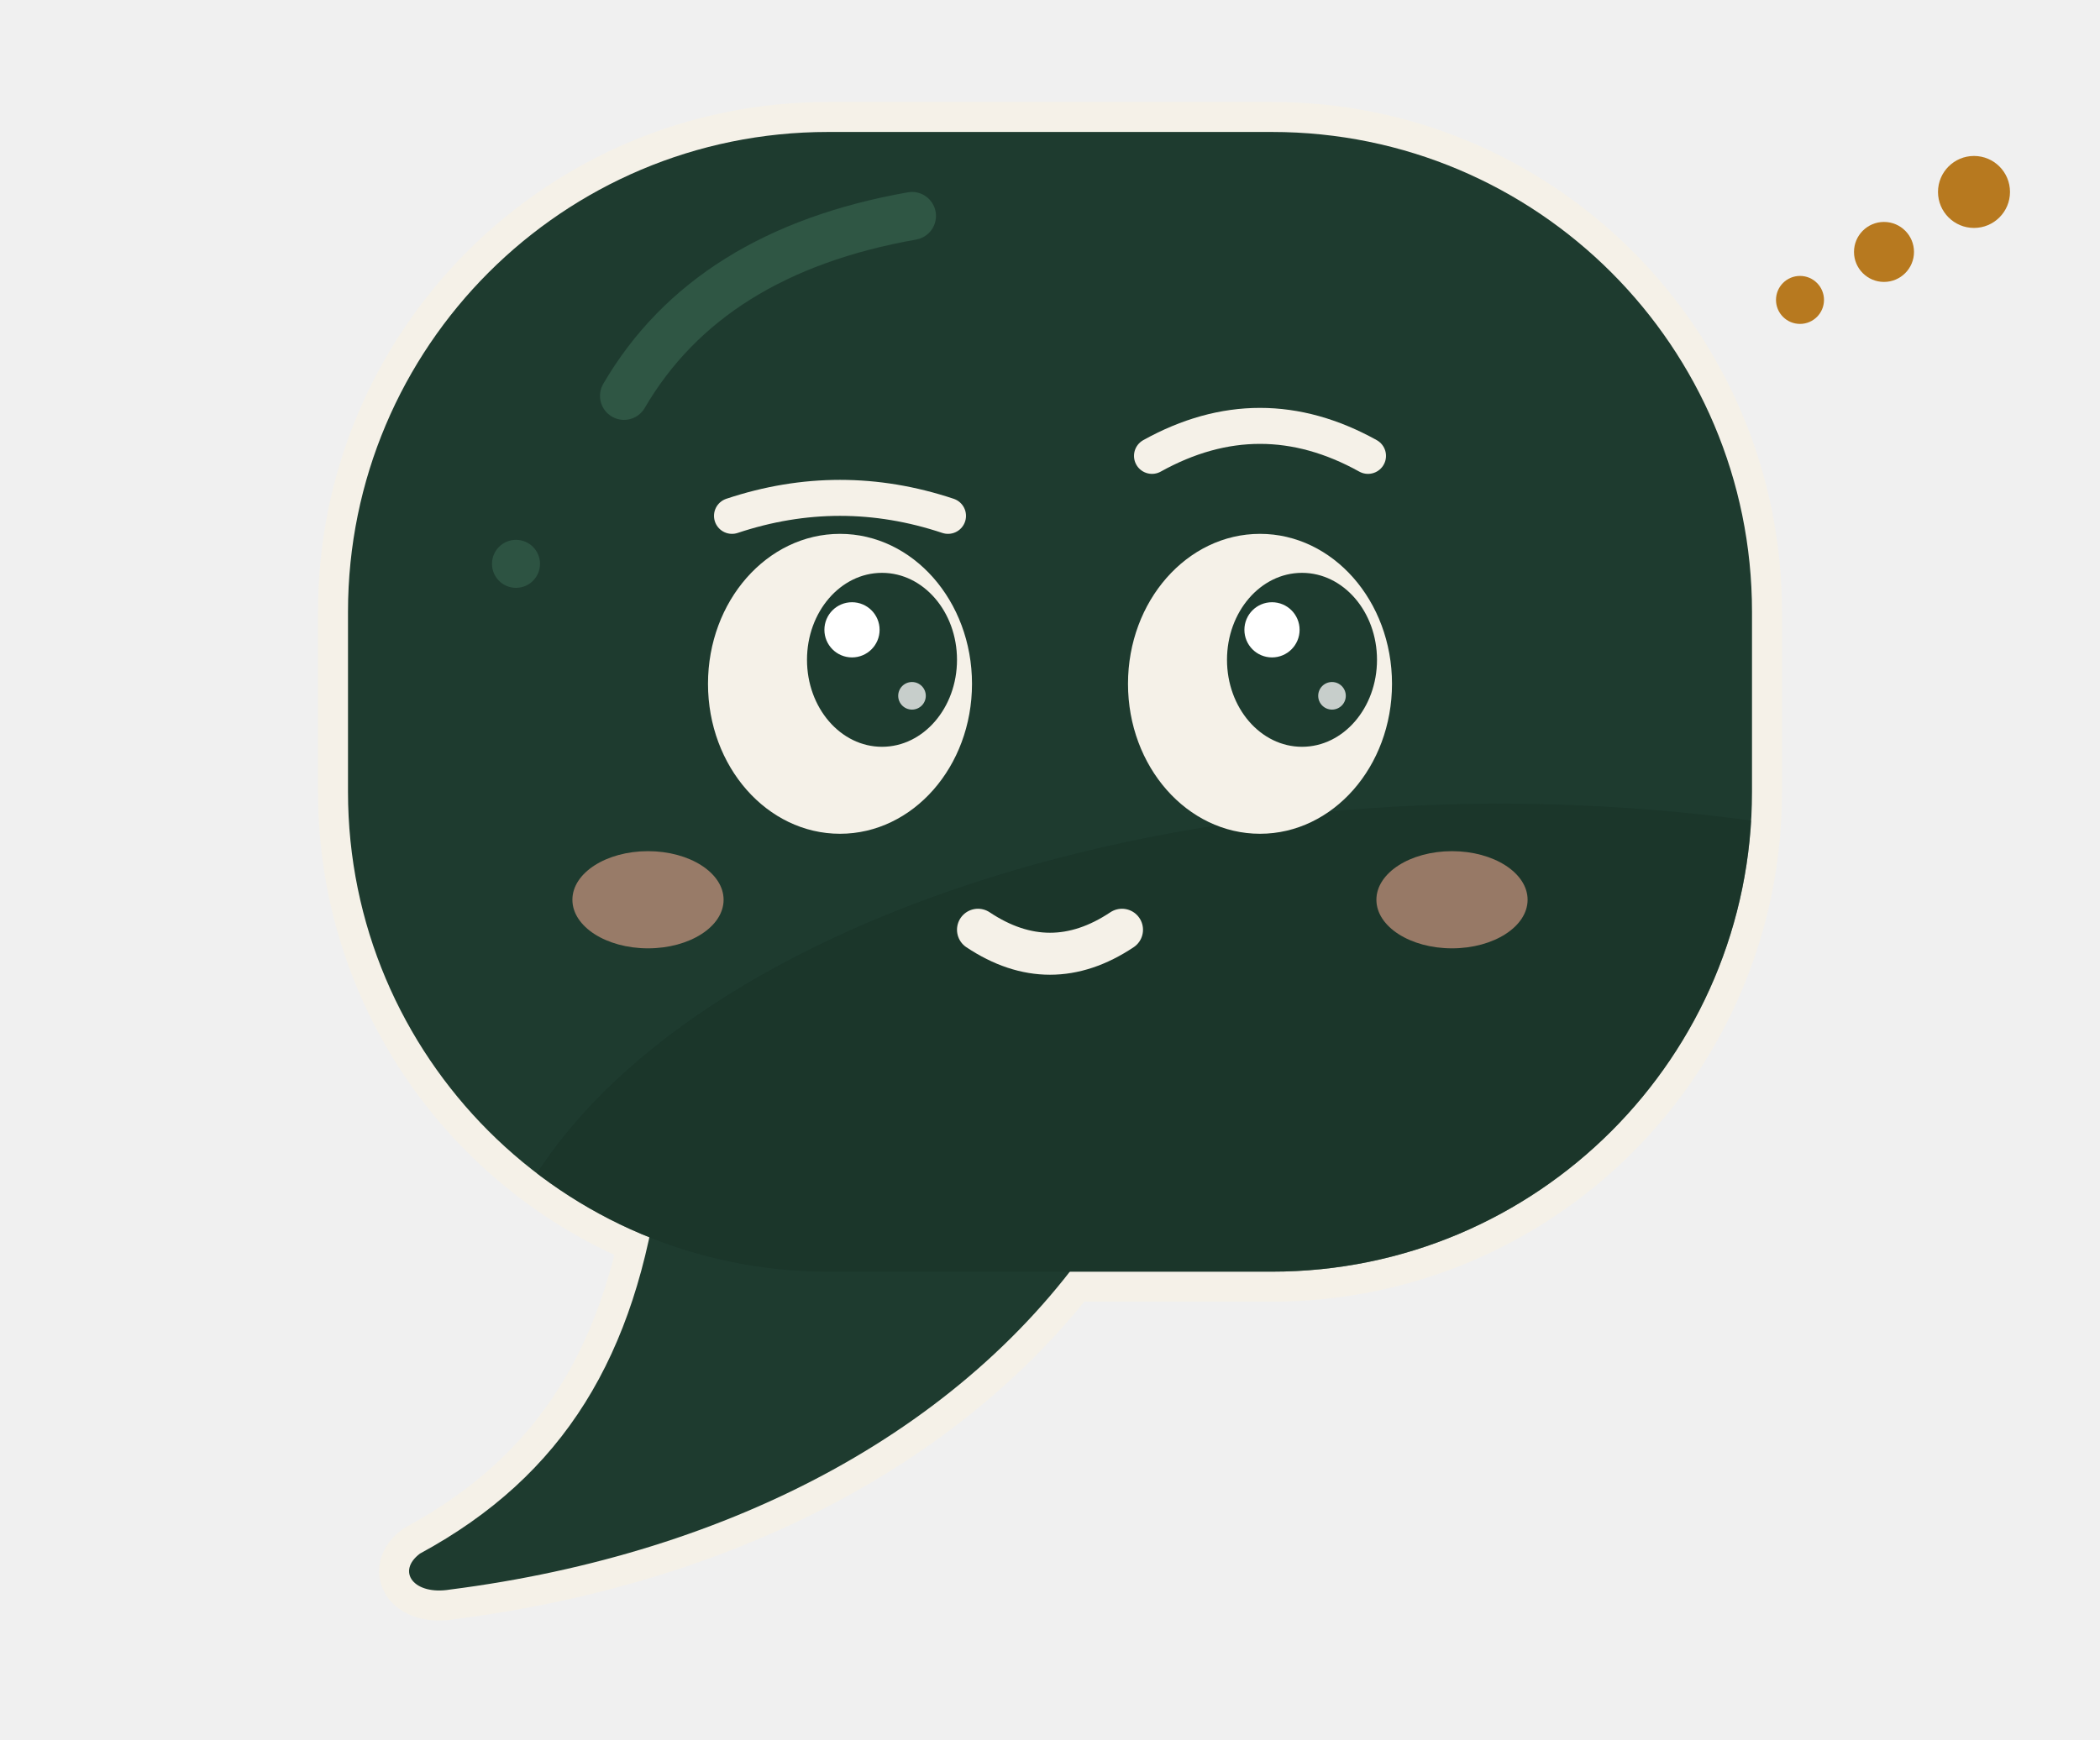
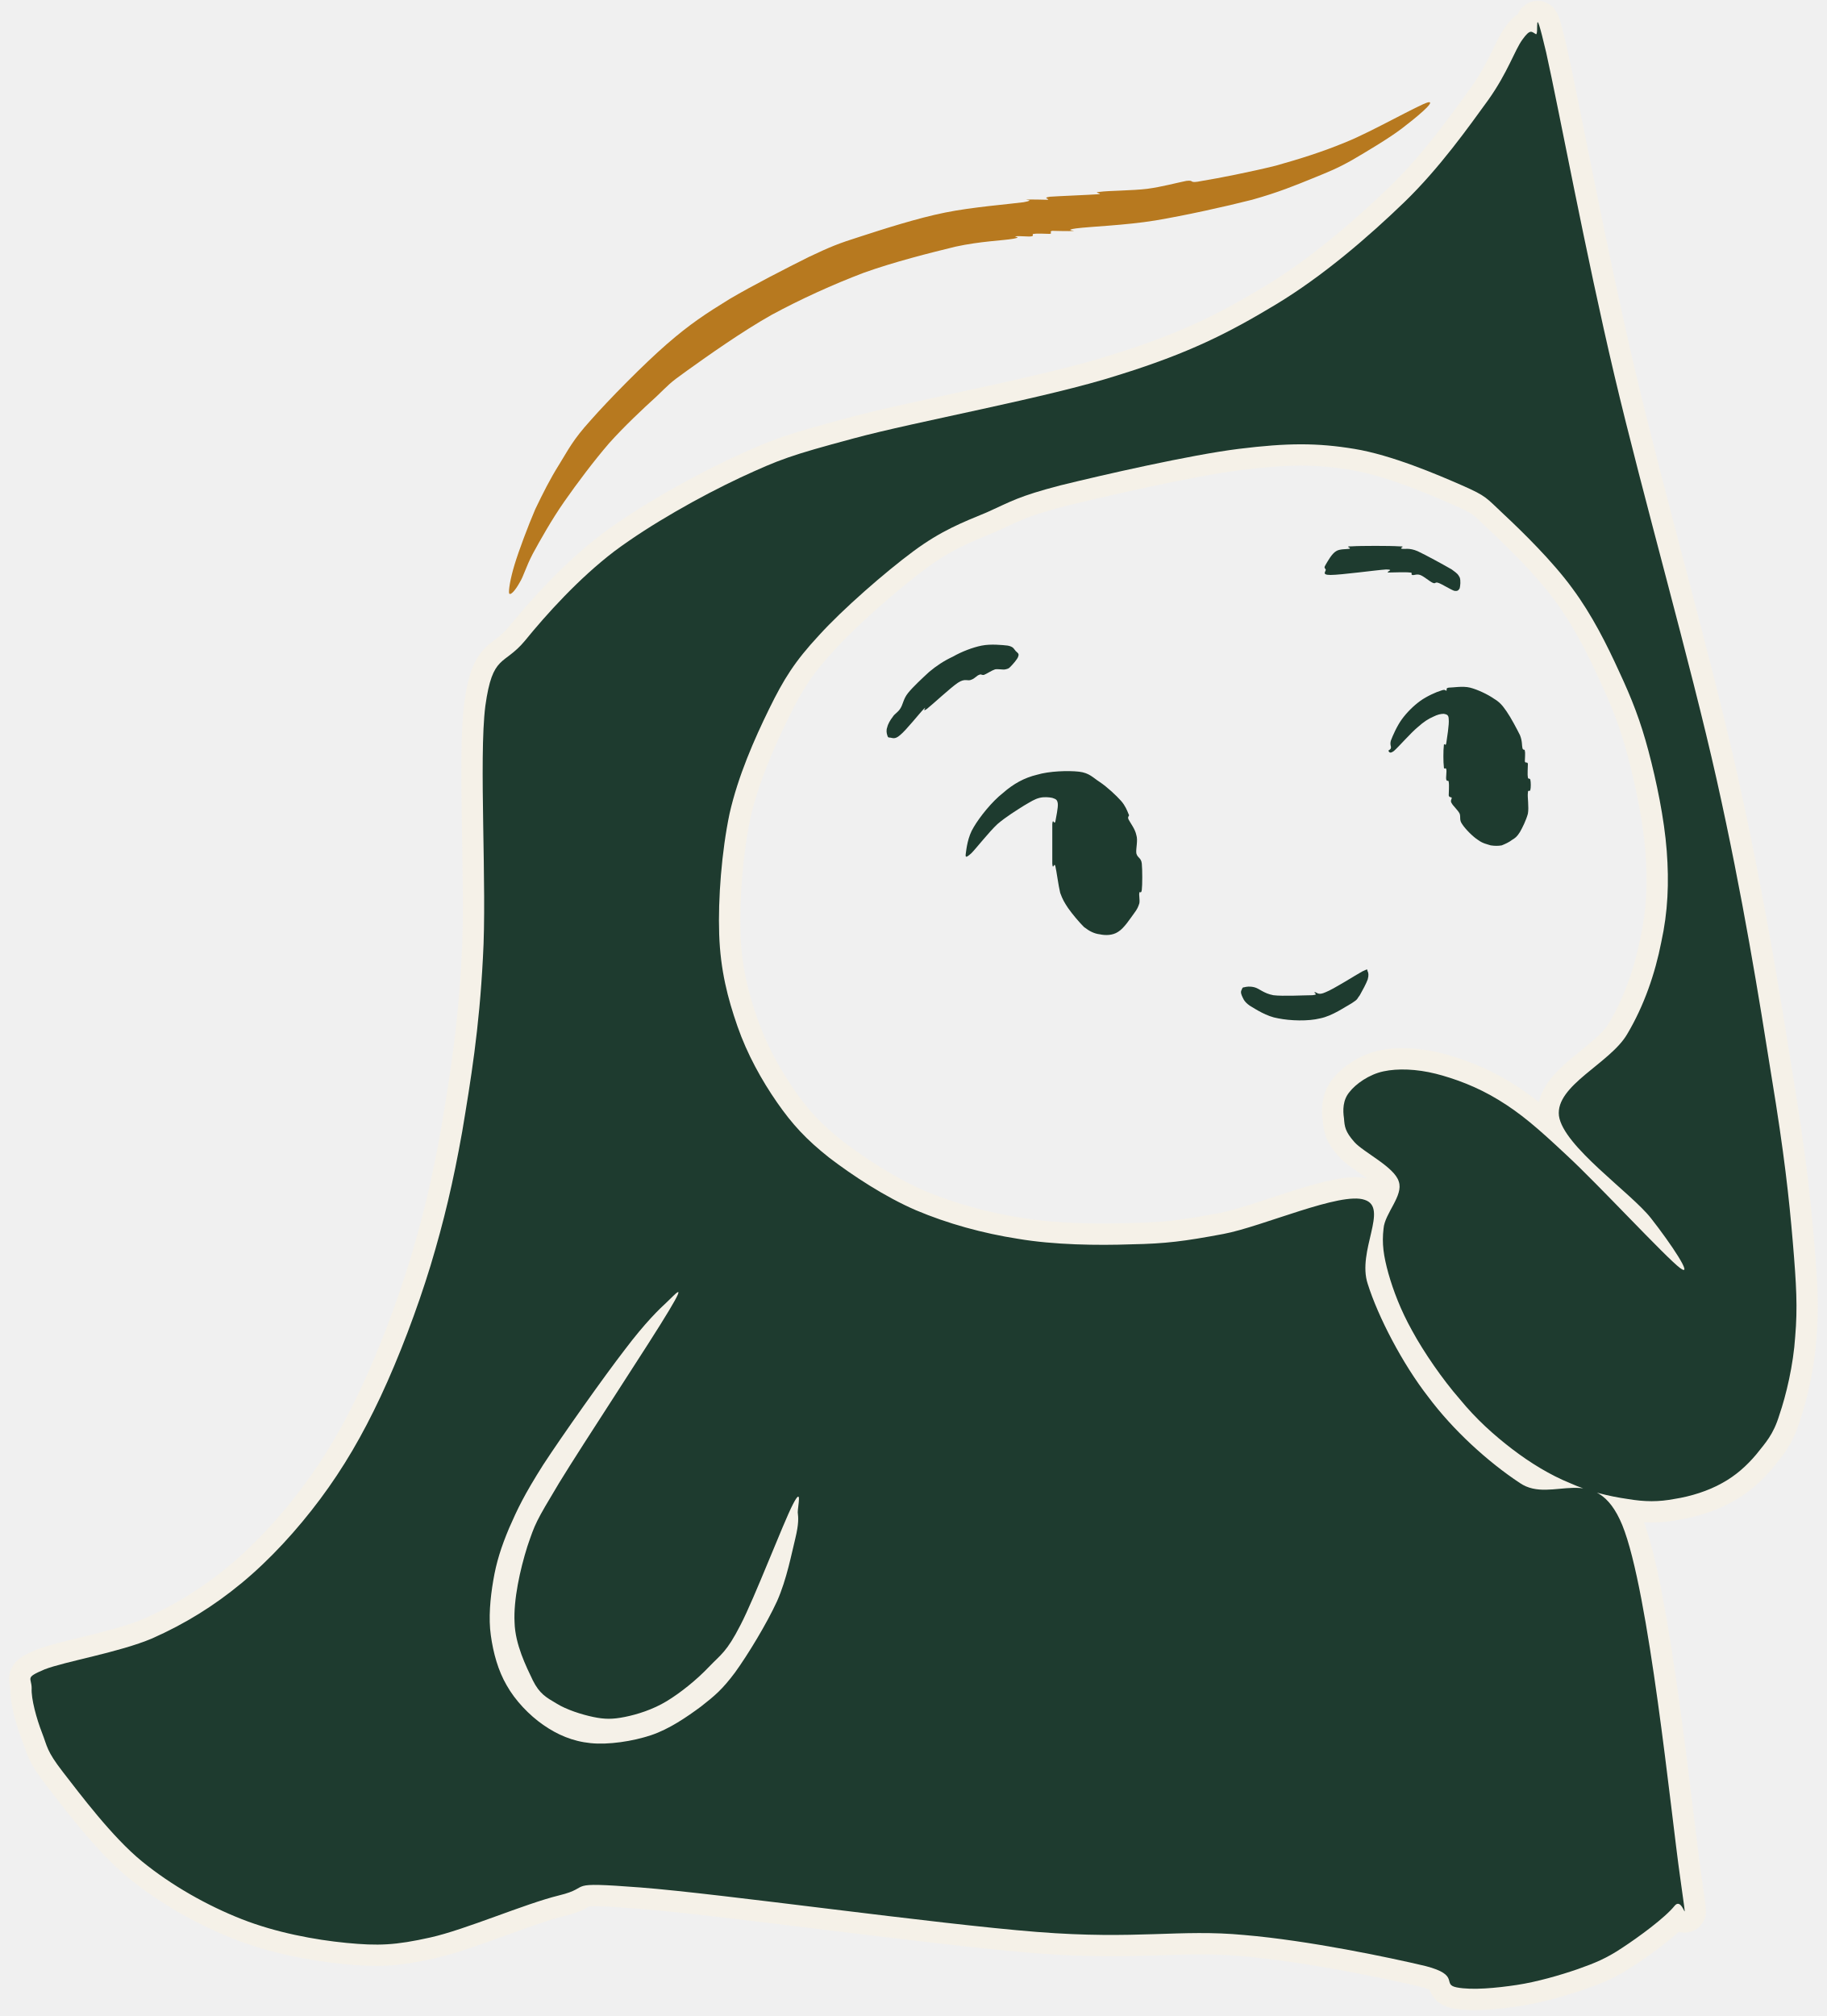
- <svg xmlns="http://www.w3.org/2000/svg" viewBox="0 0 350 290" role="img" aria-labelledby="t d">
-   <g>
-     <defs>
-       <clipPath id="c">
-         <rect x="58" y="22" width="234" height="190" rx="80" />
-       </clipPath>
-     </defs>
-     <path d="M110 196 C106 226 94 246 70 259 C66 262 69 266 75 265 C122 259 162 238 184 204 Z" fill="#F5F1E8" stroke="#F5F1E8" stroke-width="10" stroke-linejoin="round" />
-     <rect x="58" y="22" width="234" height="190" rx="80" fill="#F5F1E8" stroke="#F5F1E8" stroke-width="10" stroke-linejoin="round" />
-     <path d="M110 196 C106 226 94 246 70 259 C66 262 69 266 75 265 C122 259 162 238 184 204 Z" fill="#1E3B2F" />
-     <rect x="58" y="22" width="234" height="190" rx="80" fill="#1E3B2F" />
-     <g clip-path="url(#c)">
-       <ellipse cx="250" cy="226" rx="170" ry="92" fill="#173126" opacity=".55" />
-     </g>
-     <path d="M104 66 Q118 42 152 36" fill="none" stroke="#3C6B55" stroke-width="8" stroke-linecap="round" opacity=".55" />
-     <circle cx="86" cy="94" r="4" fill="#3C6B55" opacity=".5" />
-     <g fill="#F5F1E8">
-       <ellipse cx="140" cy="114" rx="22" ry="25" />
-       <ellipse cx="210" cy="114" rx="22" ry="25" />
-     </g>
-     <g fill="#1E3B2F">
-       <ellipse cx="147" cy="110" rx="12.5" ry="14.5" />
-       <ellipse cx="217" cy="110" rx="12.5" ry="14.5" />
-     </g>
-     <g fill="#FFFFFF">
-       <circle cx="142" cy="105" r="4.6" />
-       <circle cx="212" cy="105" r="4.6" />
-       <circle cx="152" cy="116" r="2.3" opacity=".75" />
-       <circle cx="222" cy="116" r="2.3" opacity=".75" />
-     </g>
-     <g fill="none" stroke="#F5F1E8" stroke-width="6" stroke-linecap="round">
-       <path d="M122 86 Q140 80 158 86" />
-       <path d="M192 76 Q210 66 228 76" />
-     </g>
-     <g fill="#E9A58D" opacity="0.6">
-       <ellipse cx="108" cy="150" rx="12.6" ry="8.1" />
-       <ellipse cx="242" cy="150" rx="12.6" ry="8.1" />
-     </g>
-     <path d="M163 155 Q175 163 187 155" fill="none" stroke="#F5F1E8" stroke-width="7" stroke-linecap="round" />
-     <g fill="#B7791F">
-       <circle cx="300" cy="50" r="4" />
-       <circle cx="314" cy="42" r="5" />
-       <circle cx="329" cy="32" r="6" />
-     </g>
-   </g>
+ <svg xmlns="http://www.w3.org/2000/svg" viewBox="0 0 300 331" role="img" aria-labelledby="t d">
+   <path fill="#F5F1E8" stroke="#F5F1E8" stroke-width="7" stroke-linejoin="round" d="M252.2 5.6C251.5 5.2 251.3 4.7 250.0 6.5C248.7 8.3 247.6 11.9 244.4 16.4C241.2 20.8 236.4 27.6 230.6 33.2C224.8 38.8 217.3 45.3 209.5 50.0C201.7 54.7 195.2 58.0 183.6 61.6C172.1 65.3 150.4 69.2 140.1 72.0C129.7 74.8 128.1 75.4 121.6 78.4C115.0 81.5 106.8 86.1 100.9 90.5C95.0 95.0 89.7 100.9 86.2 105.2C82.7 109.4 80.9 107.3 79.7 115.9C78.6 124.6 80.0 145.7 79.3 157.3C78.7 169.0 77.3 177.4 75.9 185.8C74.4 194.2 72.9 200.5 70.7 207.8C68.5 215.0 65.5 222.9 62.5 229.3C59.5 235.7 56.4 241.0 52.6 246.1C48.8 251.2 44.3 256.1 39.7 259.9C35.1 263.7 30.4 266.6 25.0 269.0C19.6 271.3 10.6 272.8 7.3 274.1C4.0 275.5 5.2 275.4 5.2 277.2C5.1 278.9 6.0 282.2 6.9 284.5C7.8 286.8 7.6 287.4 10.3 290.9C13.1 294.5 18.4 301.6 23.3 305.6C28.2 309.6 34.1 312.9 39.7 315.1C45.3 317.3 51.7 318.5 56.9 319.0C62.1 319.5 64.9 319.4 70.7 318.1C76.5 316.8 86.1 312.6 91.8 311.2C97.6 309.8 92.1 308.9 105.2 309.9C118.2 310.9 153.7 315.9 170.3 317.2C186.8 318.5 193.7 316.7 204.3 317.7C214.9 318.6 228.2 321.4 234.1 322.8C239.9 324.3 236.7 325.8 239.2 326.3C241.7 326.8 245.8 326.4 249.1 325.9C252.4 325.4 256.2 324.3 259.1 323.3C261.9 322.3 263.7 321.6 266.4 319.8C269.0 318.1 273.4 314.9 275.0 312.9C276.6 311.0 277.3 318.6 275.9 308.2C274.4 297.8 270.8 261.2 266.4 250.4C262.0 239.7 254.9 247.1 249.6 243.5C244.3 240.0 238.6 234.8 234.5 229.3C230.3 223.9 226.3 216.2 224.6 210.8C222.8 205.4 228.1 198.3 224.1 197.0C220.2 195.6 207.3 201.4 200.9 202.6C194.5 203.8 191.4 204.2 185.8 204.3C180.2 204.5 173.1 204.4 167.2 203.4C161.4 202.5 155.6 200.9 150.4 198.7C145.3 196.5 140.0 193.0 136.2 190.1C132.4 187.1 130.1 184.6 127.6 181.0C125.1 177.4 122.7 173.1 121.1 168.5C119.5 163.9 118.3 159.3 118.1 153.4C117.9 147.6 118.5 139.8 119.8 133.6C121.2 127.4 123.9 121.3 126.3 116.4C128.7 111.5 130.5 108.6 134.5 104.3C138.4 100.0 145.4 93.9 150.0 90.5C154.6 87.1 158.0 85.8 162.1 84.1C166.1 82.3 167.2 81.5 174.1 79.7C181.0 78.0 195.4 74.7 203.4 73.7C211.5 72.7 216.3 72.7 222.4 73.7C228.5 74.7 236.0 77.9 240.1 79.7C244.2 81.5 244.0 81.7 247.0 84.5C250.0 87.3 255.0 92.2 258.2 96.6C261.4 100.9 263.9 105.9 265.9 110.3C268.0 114.8 269.4 118.4 270.7 123.3C272.0 128.2 273.3 134.4 273.7 139.7C274.1 144.9 273.9 149.7 272.8 154.7C271.8 159.8 270.0 165.1 267.2 169.8C264.4 174.6 255.4 178.2 256.0 183.2C256.7 188.2 267.8 195.8 271.1 200.0C274.4 204.2 278.2 209.9 275.9 208.2C273.6 206.5 262.3 194.3 257.3 189.7C252.4 185.1 249.7 182.8 246.1 180.6C242.5 178.4 238.9 177.1 235.8 176.3C232.6 175.5 229.5 175.4 227.2 175.9C224.8 176.4 222.6 178.0 221.6 179.3C220.5 180.6 220.5 182.3 220.7 183.6C220.8 185.0 220.9 185.8 222.4 187.5C223.9 189.2 229.0 191.6 229.7 194.0C230.5 196.3 227.4 199.2 227.2 201.7C226.9 204.2 227.2 206.2 228.0 209.1C228.8 211.9 230.0 215.1 231.9 218.5C233.8 222.0 236.9 226.5 239.7 229.7C242.4 233.0 245.3 235.6 248.3 237.9C251.3 240.2 254.6 242.2 257.8 243.5C260.9 244.9 264.4 245.7 267.2 246.1C270.1 246.6 272.4 246.6 275.0 246.1C277.6 245.7 280.5 244.8 282.8 243.5C285.0 242.3 286.8 240.7 288.4 238.8C289.9 236.9 291.2 235.6 292.2 232.3C293.3 229.1 294.5 224.1 294.8 219.4C295.2 214.7 295.0 211.0 294.4 203.9C293.8 196.8 293.0 189.4 290.9 176.7C288.9 164.1 286.2 147.2 281.9 128.0C277.6 108.8 269.8 81.5 265.1 61.6C260.4 41.7 256.0 18.0 253.9 8.6C251.7 -0.7 252.8 6.0 252.2 5.6Z" />
+   <path fill="#1E3B2F" d="M252.2 5.6C251.5 5.2 251.3 4.7 250.0 6.5C248.7 8.3 247.6 11.9 244.4 16.4C241.2 20.8 236.4 27.6 230.6 33.2C224.8 38.8 217.3 45.3 209.5 50.0C201.7 54.7 195.2 58.0 183.6 61.6C172.1 65.3 150.4 69.2 140.1 72.0C129.7 74.8 128.1 75.4 121.6 78.4C115.0 81.5 106.8 86.1 100.9 90.5C95.0 95.0 89.7 100.9 86.2 105.2C82.7 109.4 80.9 107.3 79.7 115.9C78.6 124.6 80.0 145.7 79.3 157.3C78.7 169.0 77.3 177.4 75.9 185.8C74.4 194.2 72.9 200.5 70.7 207.8C68.5 215.0 65.5 222.9 62.5 229.3C59.5 235.7 56.4 241.0 52.6 246.1C48.8 251.2 44.3 256.1 39.7 259.9C35.1 263.7 30.4 266.6 25.0 269.0C19.6 271.3 10.6 272.8 7.3 274.1C4.0 275.5 5.2 275.4 5.2 277.2C5.1 278.9 6.0 282.2 6.9 284.5C7.8 286.8 7.6 287.4 10.3 290.9C13.1 294.5 18.4 301.6 23.3 305.6C28.2 309.6 34.1 312.9 39.7 315.1C45.3 317.3 51.7 318.5 56.9 319.0C62.1 319.5 64.9 319.4 70.7 318.1C76.5 316.8 86.1 312.6 91.8 311.2C97.6 309.8 92.1 308.9 105.2 309.9C118.2 310.9 153.7 315.9 170.3 317.2C186.8 318.5 193.7 316.7 204.3 317.7C214.9 318.6 228.2 321.4 234.1 322.8C239.9 324.3 236.7 325.8 239.2 326.3C241.7 326.8 245.8 326.4 249.1 325.9C252.4 325.4 256.2 324.3 259.1 323.3C261.9 322.3 263.7 321.6 266.4 319.8C269.0 318.1 273.4 314.9 275.0 312.9C276.6 311.0 277.3 318.6 275.9 308.2C274.4 297.8 270.8 261.2 266.4 250.4C262.0 239.7 254.9 247.1 249.6 243.5C244.3 240.0 238.6 234.8 234.5 229.3C230.3 223.9 226.3 216.2 224.6 210.8C222.8 205.4 228.1 198.3 224.1 197.0C220.2 195.6 207.3 201.4 200.9 202.6C194.5 203.8 191.4 204.2 185.8 204.3C180.2 204.5 173.1 204.4 167.2 203.4C161.4 202.5 155.6 200.9 150.4 198.7C145.3 196.5 140.0 193.0 136.2 190.1C132.4 187.1 130.1 184.6 127.6 181.0C125.1 177.4 122.7 173.1 121.1 168.5C119.5 163.9 118.3 159.3 118.1 153.4C117.9 147.6 118.5 139.8 119.8 133.6C121.2 127.4 123.9 121.3 126.3 116.4C128.7 111.5 130.5 108.6 134.5 104.3C138.4 100.0 145.4 93.9 150.0 90.5C154.6 87.1 158.0 85.8 162.1 84.1C166.1 82.3 167.2 81.5 174.1 79.7C181.0 78.0 195.4 74.7 203.4 73.7C211.5 72.7 216.3 72.7 222.4 73.7C228.5 74.7 236.0 77.9 240.1 79.7C244.2 81.5 244.0 81.7 247.0 84.5C250.0 87.3 255.0 92.2 258.2 96.6C261.4 100.9 263.9 105.9 265.9 110.3C268.0 114.8 269.4 118.4 270.7 123.3C272.0 128.2 273.3 134.4 273.7 139.7C274.1 144.9 273.9 149.7 272.8 154.7C271.8 159.8 270.0 165.1 267.2 169.8C264.4 174.6 255.4 178.2 256.0 183.2C256.7 188.2 267.8 195.8 271.1 200.0C274.4 204.2 278.2 209.9 275.9 208.2C273.6 206.5 262.3 194.3 257.3 189.7C252.4 185.1 249.7 182.8 246.1 180.6C242.5 178.4 238.9 177.1 235.8 176.3C232.6 175.5 229.5 175.4 227.2 175.9C224.8 176.4 222.6 178.0 221.6 179.3C220.5 180.6 220.5 182.3 220.7 183.6C220.8 185.0 220.9 185.8 222.4 187.5C223.9 189.2 229.0 191.6 229.7 194.0C230.5 196.3 227.4 199.2 227.2 201.7C226.9 204.2 227.2 206.2 228.0 209.1C228.8 211.9 230.0 215.1 231.9 218.5C233.8 222.0 236.9 226.5 239.7 229.7C242.4 233.0 245.3 235.6 248.3 237.9C251.3 240.2 254.6 242.2 257.8 243.5C260.9 244.9 264.4 245.7 267.2 246.1C270.1 246.6 272.4 246.6 275.0 246.1C277.6 245.7 280.5 244.8 282.8 243.5C285.0 242.3 286.8 240.7 288.4 238.8C289.9 236.9 291.2 235.6 292.2 232.3C293.3 229.1 294.5 224.1 294.8 219.4C295.2 214.7 295.0 211.0 294.4 203.9C293.8 196.8 293.0 189.4 290.9 176.7C288.9 164.1 286.2 147.2 281.9 128.0C277.6 108.8 269.8 81.5 265.1 61.6C260.4 41.7 256.0 18.0 253.9 8.6C251.7 -0.7 252.8 6.0 252.2 5.6Z" />
+   <path fill="#F5F1E8" d="M109.5 213.8C110.7 212.7 112.9 210.1 109.9 215.1C107.0 220.0 95.7 237.1 91.8 243.5C87.9 250.0 87.9 250.1 86.6 253.9C85.4 257.7 84.3 262.7 84.5 266.4C84.6 270.0 86.4 273.6 87.5 275.9C88.6 278.1 89.7 278.7 91.4 279.7C93.0 280.7 95.5 281.5 97.4 281.9C99.3 282.3 100.6 282.3 102.6 281.9C104.6 281.5 107.2 280.7 109.5 279.3C111.8 277.9 114.4 275.8 116.4 273.7C118.4 271.6 119.3 271.3 121.6 266.8C123.9 262.4 128.6 250.1 130.2 247.0C131.8 243.9 131.0 247.3 131.0 248.3C131.1 249.2 131.2 250.1 130.6 252.6C130.0 255.0 129.2 259.3 127.6 262.9C125.9 266.6 122.8 271.7 120.7 274.6C118.6 277.4 117.4 278.4 115.1 280.2C112.8 281.9 109.9 283.9 106.9 284.9C103.9 285.9 99.9 286.5 97.0 286.2C94.0 285.9 91.5 284.8 89.2 283.2C86.9 281.6 84.6 279.2 83.2 276.7C81.8 274.3 81.0 271.4 80.6 268.5C80.2 265.7 80.5 262.4 81.0 259.5C81.5 256.5 82.3 254.0 83.6 250.9C85.0 247.7 86.1 245.4 89.2 240.5C92.4 235.6 99.2 226.0 102.6 221.6C106.0 217.1 108.3 214.9 109.5 213.8Z" />
+   <path fill="#1E3B2F" d="M224.6 159.5C224.4 159.3 224.9 158.9 223.7 159.5C222.6 160.1 219.0 162.4 217.7 162.9C216.4 163.5 216.3 162.9 215.9 162.9C215.6 163.0 216.7 163.3 215.5 163.4C214.4 163.4 210.6 163.6 209.1 163.4C207.5 163.1 206.8 162.3 206.0 162.1C205.2 161.9 204.7 162.0 204.3 162.1C204.0 162.1 204.0 162.3 203.9 162.5C203.8 162.7 203.7 162.9 203.9 163.4C204.1 163.8 204.2 164.4 205.2 165.1C206.2 165.7 208.0 166.9 209.9 167.2C211.9 167.6 214.8 167.7 216.8 167.2C218.8 166.8 220.9 165.3 222.0 164.7C223.1 164.0 222.8 164.0 223.3 163.4C223.7 162.7 224.4 161.4 224.6 160.8C224.8 160.1 224.7 159.7 224.6 159.5Z M164.7 130.2C162.9 131.6 160.9 134.1 159.9 135.8C158.9 137.4 158.7 139.4 158.6 140.1C158.5 140.8 158.6 140.9 159.5 140.1C160.3 139.3 162.4 136.6 163.8 135.3C165.2 134.1 167.0 133.0 168.1 132.3C169.3 131.6 169.9 131.2 170.7 131.0C171.5 130.8 172.3 130.9 172.8 131.0C173.3 131.2 173.6 131.2 173.7 131.9C173.8 132.5 173.4 134.3 173.3 134.9C173.1 135.5 172.9 134.2 172.8 135.3C172.8 136.5 172.8 140.7 172.8 141.8C172.9 143.0 173.1 141.5 173.3 142.2C173.5 143.0 173.8 145.4 174.1 146.6C174.5 147.7 174.8 148.2 175.4 149.1C176.1 150.1 177.2 151.4 178.0 152.2C178.9 152.9 179.7 153.3 180.6 153.4C181.5 153.6 182.7 153.6 183.6 153.0C184.6 152.4 185.6 150.8 186.2 150.0C186.8 149.2 186.9 148.9 187.1 148.3C187.2 147.7 187.0 146.9 187.1 146.6C187.1 146.2 187.4 146.9 187.5 146.1C187.6 145.3 187.6 142.8 187.5 141.8C187.4 140.8 186.8 140.9 186.6 140.1C186.5 139.3 186.9 138.0 186.6 137.1C186.4 136.1 185.6 135.1 185.3 134.5C185.1 133.9 185.6 134.1 185.3 133.6C185.1 133.1 184.8 132.3 184.1 131.5C183.3 130.6 181.8 129.2 180.6 128.4C179.5 127.7 178.9 126.9 177.2 126.7C175.4 126.5 172.3 126.6 170.3 127.2C168.2 127.7 166.4 128.7 164.7 130.2Z M236.6 113.4C235.9 113.6 234.3 114.3 233.2 115.1C232.1 115.9 231.0 117.0 230.2 118.1C229.4 119.2 228.7 120.8 228.4 121.6C228.2 122.3 228.5 122.6 228.4 122.8C228.4 123.1 227.9 123.2 228.0 123.3C228.1 123.3 228.1 123.9 228.9 123.3C229.7 122.6 231.7 120.3 232.8 119.4C233.8 118.5 234.6 118.0 235.3 117.7C236.1 117.3 236.6 117.2 237.1 117.2C237.5 117.3 237.9 117.3 237.9 118.1C238.0 118.9 237.6 121.3 237.5 122.0C237.4 122.7 237.1 121.8 237.1 122.4C237.0 123.1 237.0 125.2 237.1 125.9C237.1 126.5 237.4 125.9 237.5 126.3C237.6 126.7 237.4 127.7 237.5 128.0C237.6 128.4 237.9 128.0 237.9 128.4C238.0 128.9 237.9 130.2 237.9 130.6C238.0 131.0 238.3 130.8 238.4 131.0C238.4 131.2 238.1 131.5 238.4 131.9C238.6 132.3 239.4 133.0 239.7 133.6C239.9 134.2 239.6 134.6 240.1 135.3C240.6 136.1 241.9 137.4 242.7 137.9C243.5 138.5 244.2 138.6 244.8 138.8C245.5 138.9 246.0 138.9 246.6 138.8C247.1 138.6 247.8 138.3 248.3 137.9C248.8 137.6 249.1 137.4 249.6 136.6C250.0 135.9 250.6 134.7 250.9 133.6C251.1 132.5 250.8 130.8 250.9 130.2C250.9 129.5 251.2 130.1 251.3 129.7C251.4 129.4 251.4 128.4 251.3 128.0C251.2 127.7 250.9 128.0 250.9 127.6C250.8 127.2 250.9 125.9 250.9 125.4C250.8 125.0 250.5 125.4 250.4 125.0C250.4 124.6 250.5 123.6 250.4 123.3C250.4 122.9 250.1 123.3 250.0 122.8C249.9 122.4 250.0 121.7 249.6 120.7C249.1 119.7 248.1 117.8 247.4 116.8C246.7 115.8 246.3 115.3 245.3 114.7C244.3 114.0 242.6 113.2 241.4 112.9C240.2 112.6 238.6 112.9 237.9 112.9C237.3 113.0 237.7 113.3 237.5 113.4C237.3 113.4 237.4 113.1 236.6 113.4Z M166.8 106.9C166.5 106.6 166.5 106.2 165.5 106.0C164.6 105.9 162.7 105.7 161.2 106.0C159.7 106.3 157.9 107.0 156.5 107.8C155.0 108.5 153.8 109.3 152.6 110.3C151.4 111.4 149.9 112.8 149.1 113.8C148.3 114.8 148.3 115.7 147.8 116.4C147.4 117.0 146.9 117.2 146.6 117.7C146.2 118.2 145.8 118.9 145.7 119.4C145.5 119.9 145.6 120.4 145.7 120.7C145.8 121.0 145.8 121.1 146.1 121.1C146.5 121.1 146.9 121.5 147.8 120.7C148.8 119.9 151.0 117.1 151.7 116.4C152.4 115.7 151.2 117.1 152.2 116.4C153.1 115.7 156.1 112.9 157.3 112.1C158.5 111.3 158.9 111.9 159.5 111.6C160.1 111.4 160.4 110.9 160.8 110.8C161.1 110.6 161.2 110.9 161.6 110.8C162.1 110.6 162.8 110.1 163.4 109.9C163.9 109.8 164.7 110.0 165.1 109.9C165.5 109.8 165.6 109.8 165.9 109.5C166.3 109.1 167.1 108.2 167.2 107.8C167.4 107.3 167.1 107.2 166.8 106.9Z M217.7 92.7C217.4 93.2 217.5 93.2 217.7 93.5C217.8 93.8 216.9 94.4 218.5 94.4C220.2 94.4 226.0 93.6 227.6 93.5C229.2 93.5 227.4 93.9 228.0 94.0C228.7 94.0 230.8 93.9 231.5 94.0C232.1 94.0 231.6 94.3 231.9 94.4C232.2 94.5 232.6 94.2 233.2 94.4C233.8 94.6 234.8 95.5 235.3 95.7C235.8 95.9 235.6 95.5 236.2 95.7C236.8 95.9 238.2 96.8 238.8 97.0C239.4 97.1 239.5 96.9 239.7 96.6C239.8 96.2 239.9 95.3 239.7 94.8C239.4 94.3 239.5 94.3 238.4 93.5C237.2 92.8 234.1 91.1 232.8 90.5C231.4 89.9 230.7 90.2 230.2 90.1C229.7 89.9 231.1 89.7 229.7 89.7C228.4 89.6 223.3 89.6 222.0 89.7C220.6 89.7 222.0 89.9 221.6 90.1C221.1 90.2 220.0 90.1 219.4 90.5C218.7 90.9 218.0 92.2 217.7 92.7Z" />
+   <path fill="#B7791F" d="M234.5 16.8C233.0 17.2 225.3 21.6 221.1 23.3C217.0 25.0 213.4 26.1 209.5 27.2C205.5 28.2 199.9 29.3 197.4 29.7C195.0 30.2 196.3 29.5 194.8 29.7C193.3 30.0 190.7 30.7 188.4 31.0C186.0 31.3 182.0 31.3 180.6 31.5C179.2 31.6 181.5 31.8 180.2 31.9C178.8 32.0 173.8 32.2 172.4 32.3C171.0 32.5 172.6 32.7 172.0 32.8C171.3 32.8 169.2 32.7 168.5 32.8C167.9 32.8 170.3 32.8 168.1 33.2C165.9 33.5 159.6 34.0 155.2 34.9C150.7 35.8 145.1 37.6 141.4 38.8C137.6 40.0 136.4 40.5 132.8 42.2C129.2 44.0 123.7 46.8 119.8 49.1C115.9 51.5 113.3 53.2 109.5 56.5C105.7 59.8 99.9 65.7 97.0 69.0C94.0 72.3 93.3 73.9 91.8 76.3C90.3 78.7 89.2 80.9 87.9 83.6C86.7 86.4 85.2 90.4 84.5 92.7C83.8 95.0 83.5 96.9 83.6 97.4C83.8 97.9 84.7 96.8 85.3 95.7C86.0 94.6 86.3 93.2 87.5 90.9C88.7 88.7 90.6 85.3 92.7 82.3C94.8 79.3 97.5 75.7 100.0 72.8C102.5 70.0 105.6 67.1 107.8 65.1C109.9 63.1 109.8 63.0 112.9 60.8C116.1 58.5 121.9 54.4 126.7 51.7C131.5 49.1 136.8 46.7 141.8 44.8C146.8 43.0 152.8 41.5 156.9 40.5C161.0 39.6 164.7 39.5 166.4 39.2C168.0 38.9 166.3 38.9 166.8 38.8C167.3 38.7 168.9 38.9 169.4 38.8C169.9 38.7 169.3 38.4 169.8 38.4C170.3 38.3 171.9 38.4 172.4 38.4C172.9 38.3 172.2 38.0 172.8 37.9C173.5 37.9 175.6 38.0 176.3 37.9C176.9 37.9 174.5 37.8 176.7 37.5C179.0 37.2 184.8 37.0 189.7 36.2C194.5 35.4 201.3 33.9 205.6 32.8C209.9 31.6 212.8 30.4 215.5 29.3C218.2 28.2 219.5 27.7 222.0 26.3C224.4 24.9 228.1 22.7 230.2 21.1C232.3 19.5 236.0 16.5 234.5 16.8Z" />
</svg>
